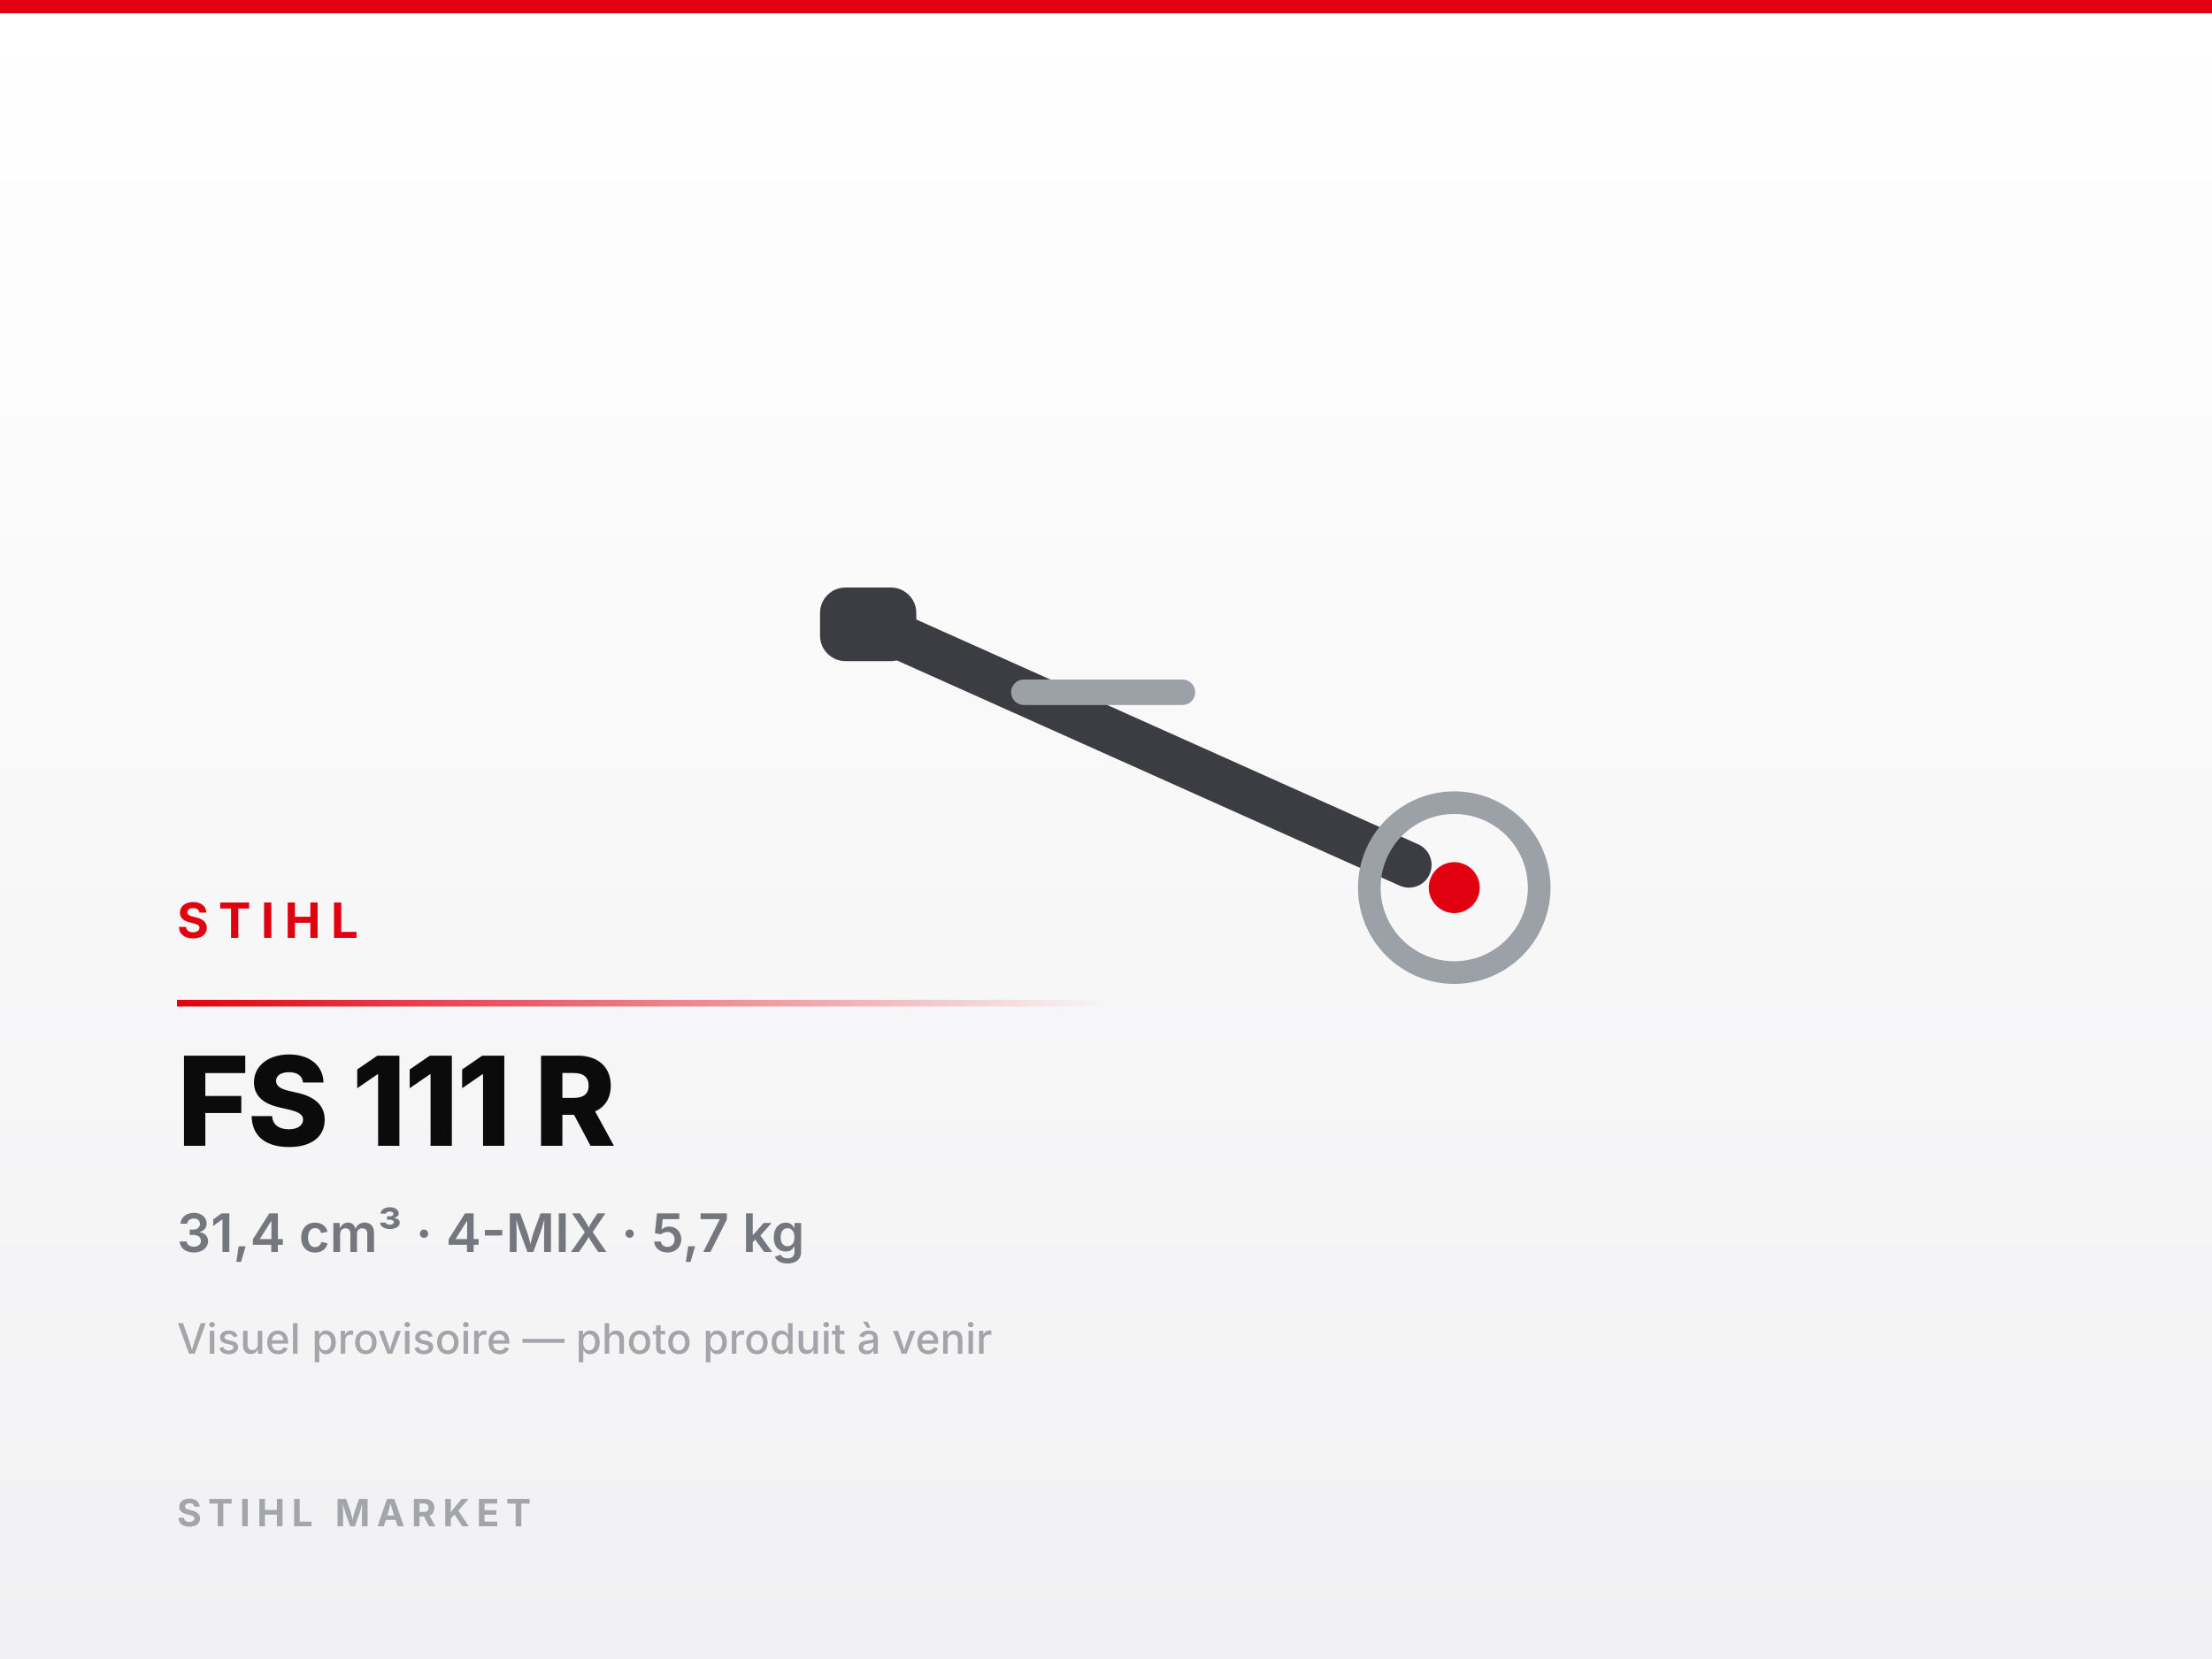
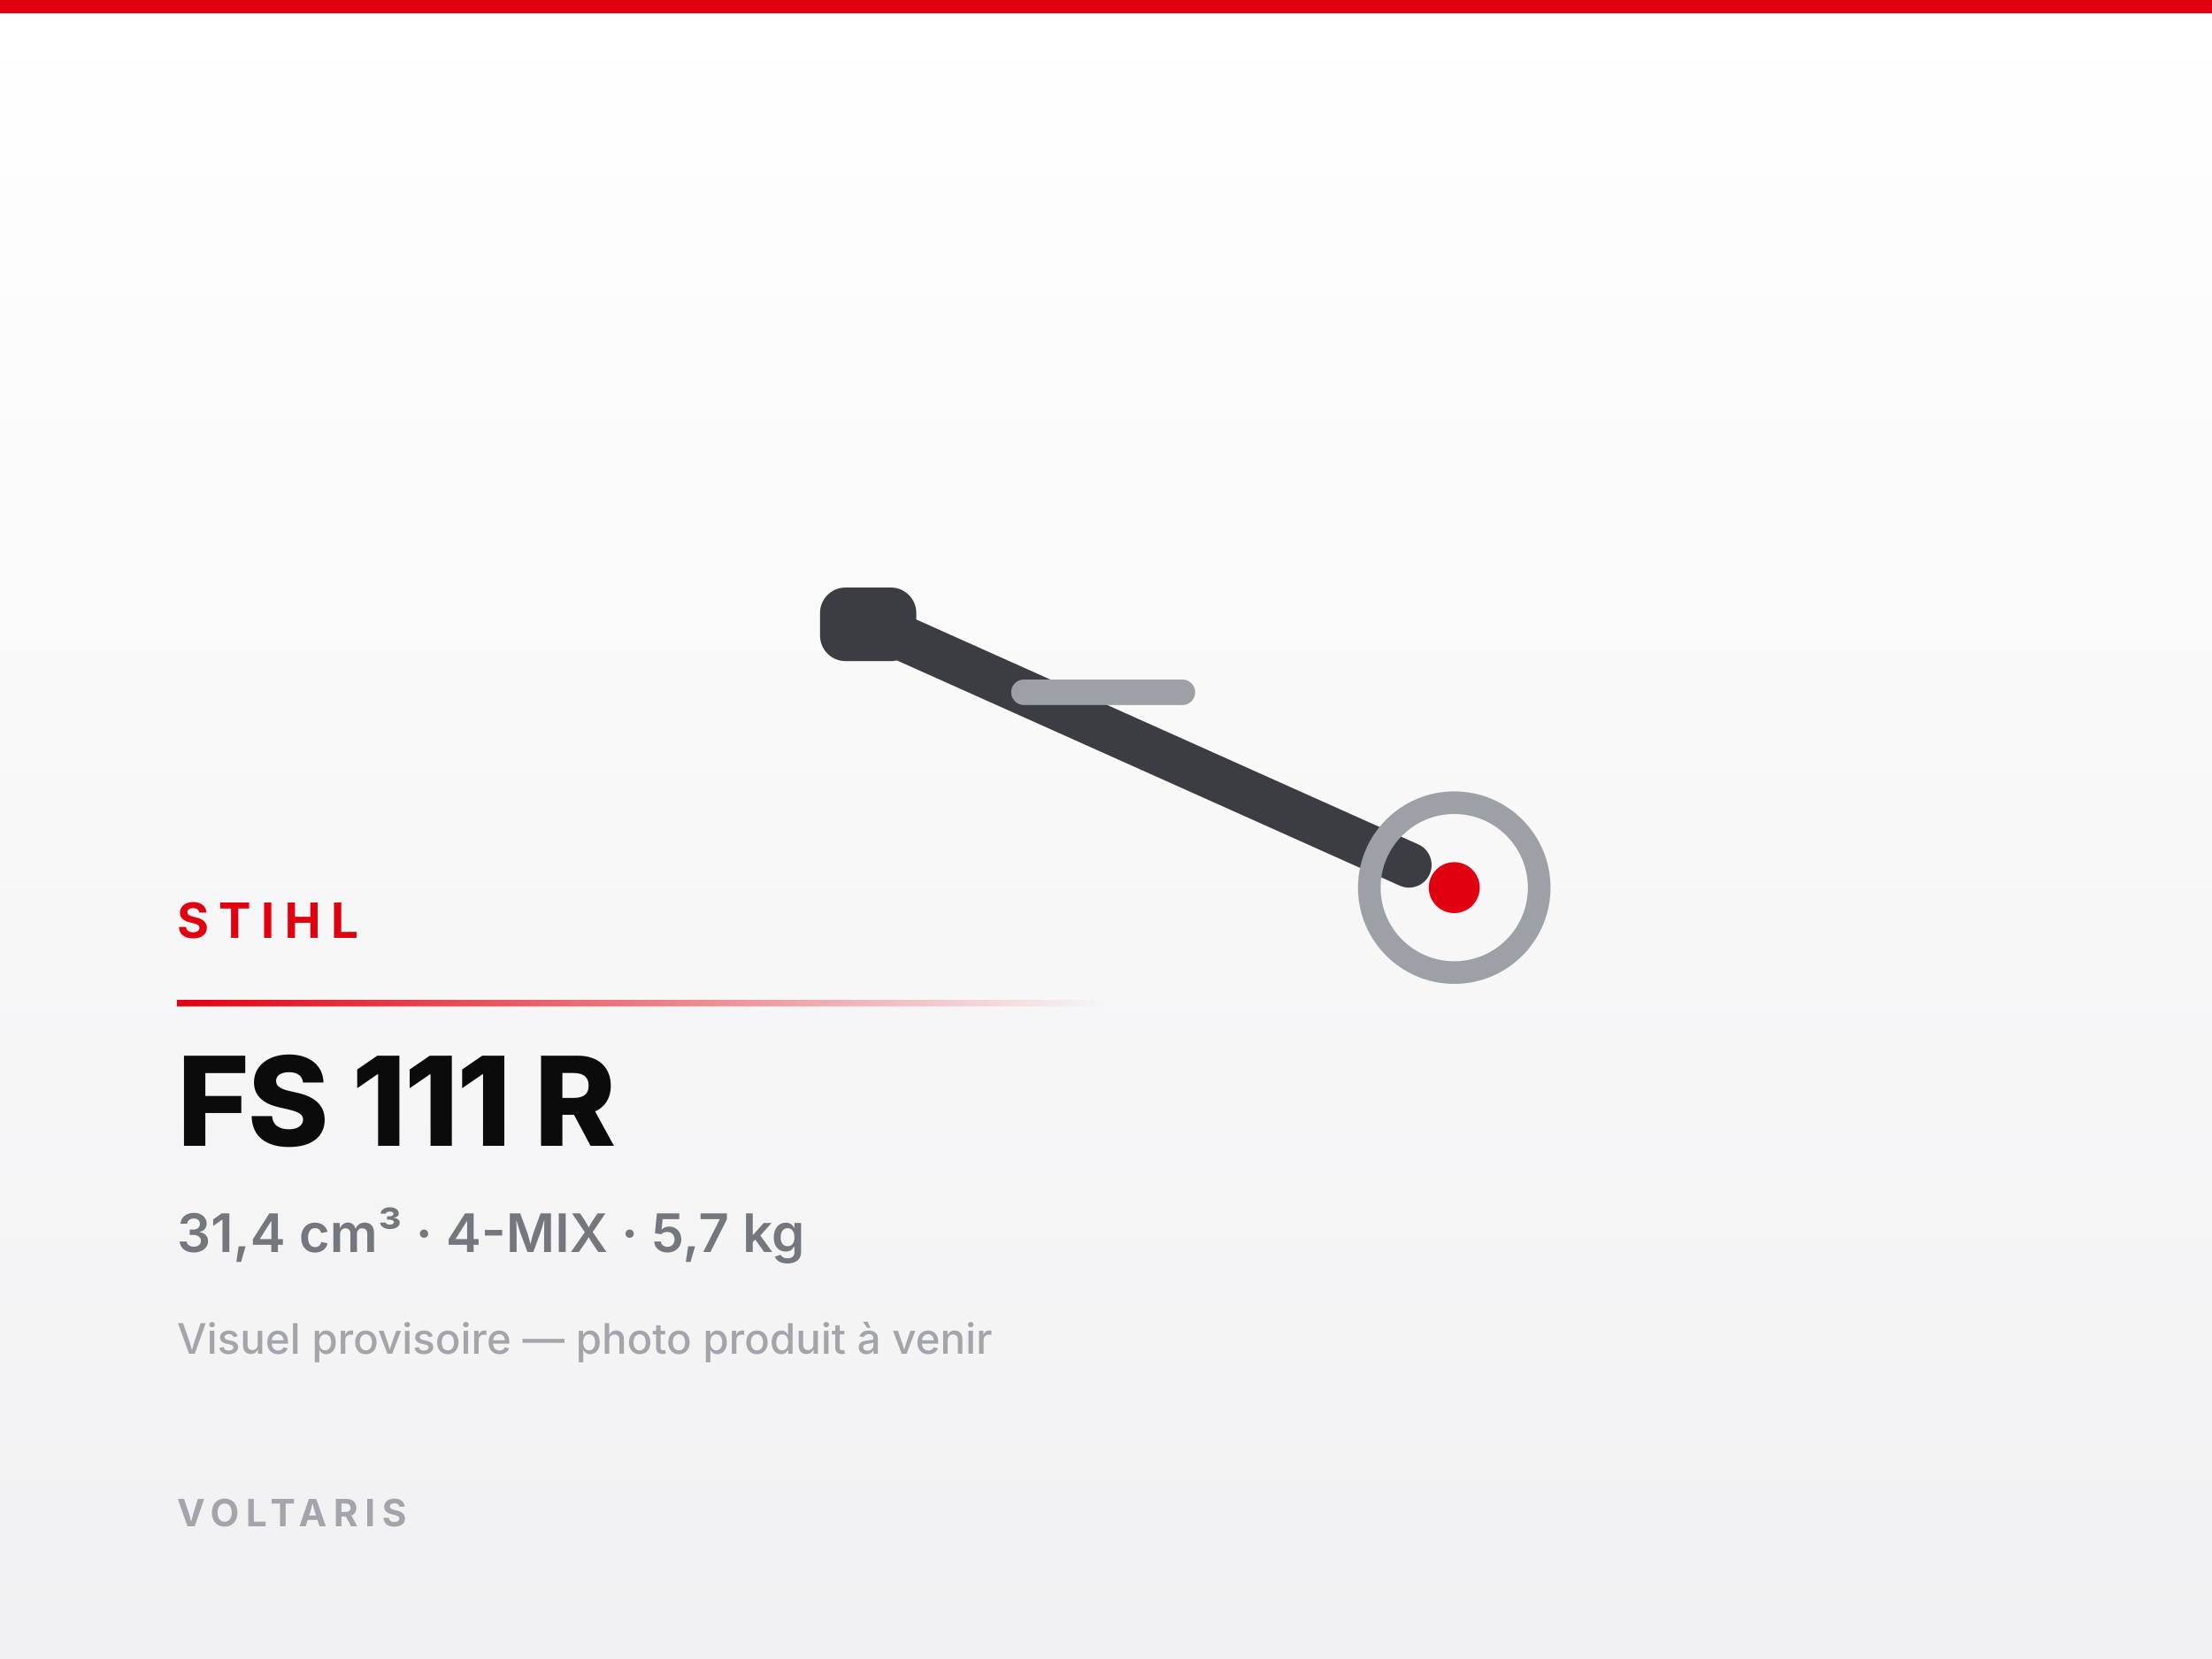
<svg xmlns="http://www.w3.org/2000/svg" viewBox="0 0 1000 750" width="1000" height="750" role="img" aria-label="STIHL FS 111 R — 31,4 cm³ · 4-MIX · 5,7 kg">
  <defs>
    <linearGradient id="bg" x1="0" y1="0" x2="0" y2="1">
      <stop offset="0%" stop-color="#FFFFFF" />
      <stop offset="100%" stop-color="#F1F1F3" />
    </linearGradient>
    <linearGradient id="rule" x1="0" y1="0" x2="1" y2="0">
      <stop offset="0%" stop-color="#E1000F" />
      <stop offset="100%" stop-color="#E1000F" stop-opacity="0" />
    </linearGradient>
  </defs>
  <rect width="1000" height="750" fill="url(#bg)" />
  <rect x="0" y="0" width="1000" height="6" fill="#E1000F" />
  <g transform="translate(340 240) scale(1.28)">
    <path d="M40 32 L232 118" stroke="#3B3D42" stroke-width="16" stroke-linecap="round" />
    <path d="M96 57 h56" stroke="#9CA0A7" stroke-width="9" stroke-linecap="round" />
    <circle cx="248" cy="126" r="30" fill="none" stroke="#9CA0A7" stroke-width="8" />
    <circle cx="248" cy="126" r="9" fill="#E1000F" />
    <rect x="24" y="20" width="34" height="26" rx="9" fill="#3B3D42" />
  </g>
  <rect x="80" y="452" width="420" height="3" fill="url(#rule)" />
  <text x="80" y="424" font-family="Inter, Roboto, Helvetica, Arial, sans-serif" font-size="22" font-weight="700" letter-spacing="4.5" fill="#E1000F">STIHL</text>
  <text x="80" y="518" font-family="Inter, Roboto, Helvetica, Arial, sans-serif" font-size="56" font-weight="800" letter-spacing="-1" fill="#0B0B0C">FS 111 R</text>
  <text x="80" y="566" font-family="Inter, Roboto, Helvetica, Arial, sans-serif" font-size="24" font-weight="600" fill="#74777E">31,4 cm³ · 4-MIX · 5,7 kg</text>
  <text x="80" y="612" font-family="Inter, Roboto, Helvetica, Arial, sans-serif" font-size="19" font-weight="500" fill="#A3A5AB">Visuel provisoire — photo produit à venir</text>
-   <text x="80" y="690" font-family="Inter, Roboto, Helvetica, Arial, sans-serif" font-size="17" font-weight="700" letter-spacing="3" fill="#A3A5AB">STIHL MARKET</text>
+   <text x="80" y="690" font-family="Inter, Roboto, Helvetica, Arial, sans-serif" font-size="17" font-weight="700" letter-spacing="3" fill="#A3A5AB">VOLTARIS</text>
</svg>
